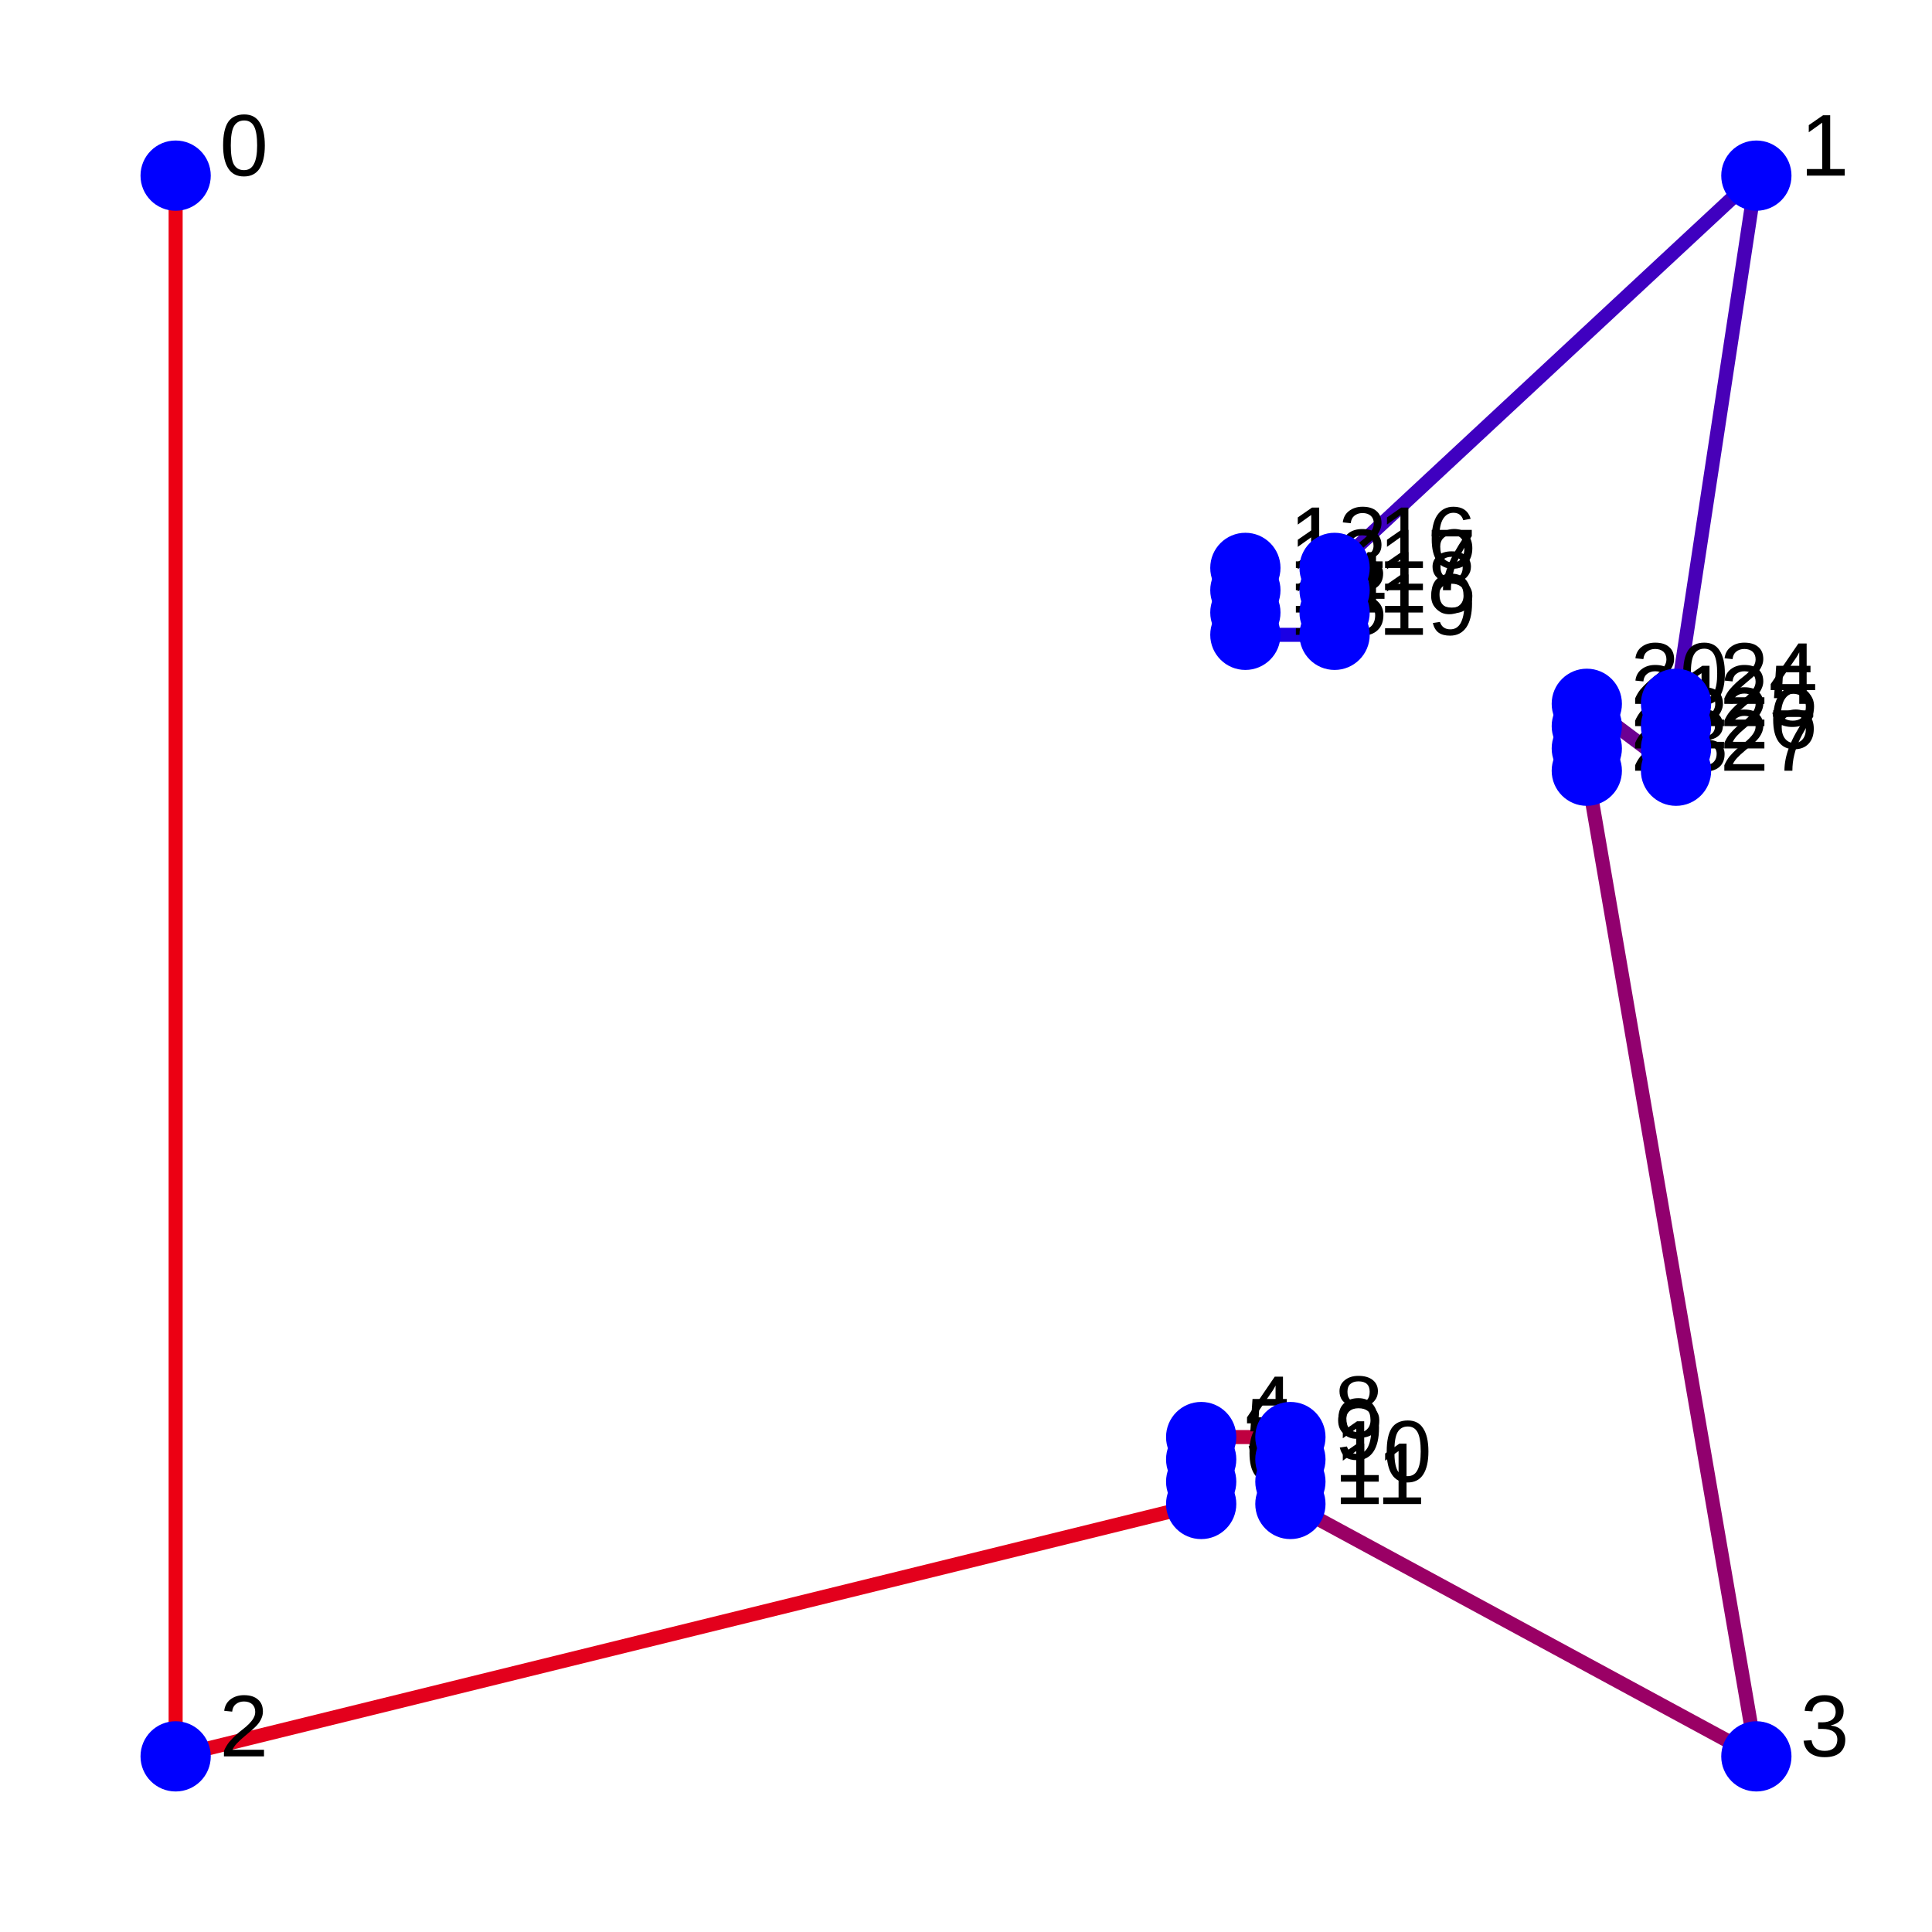
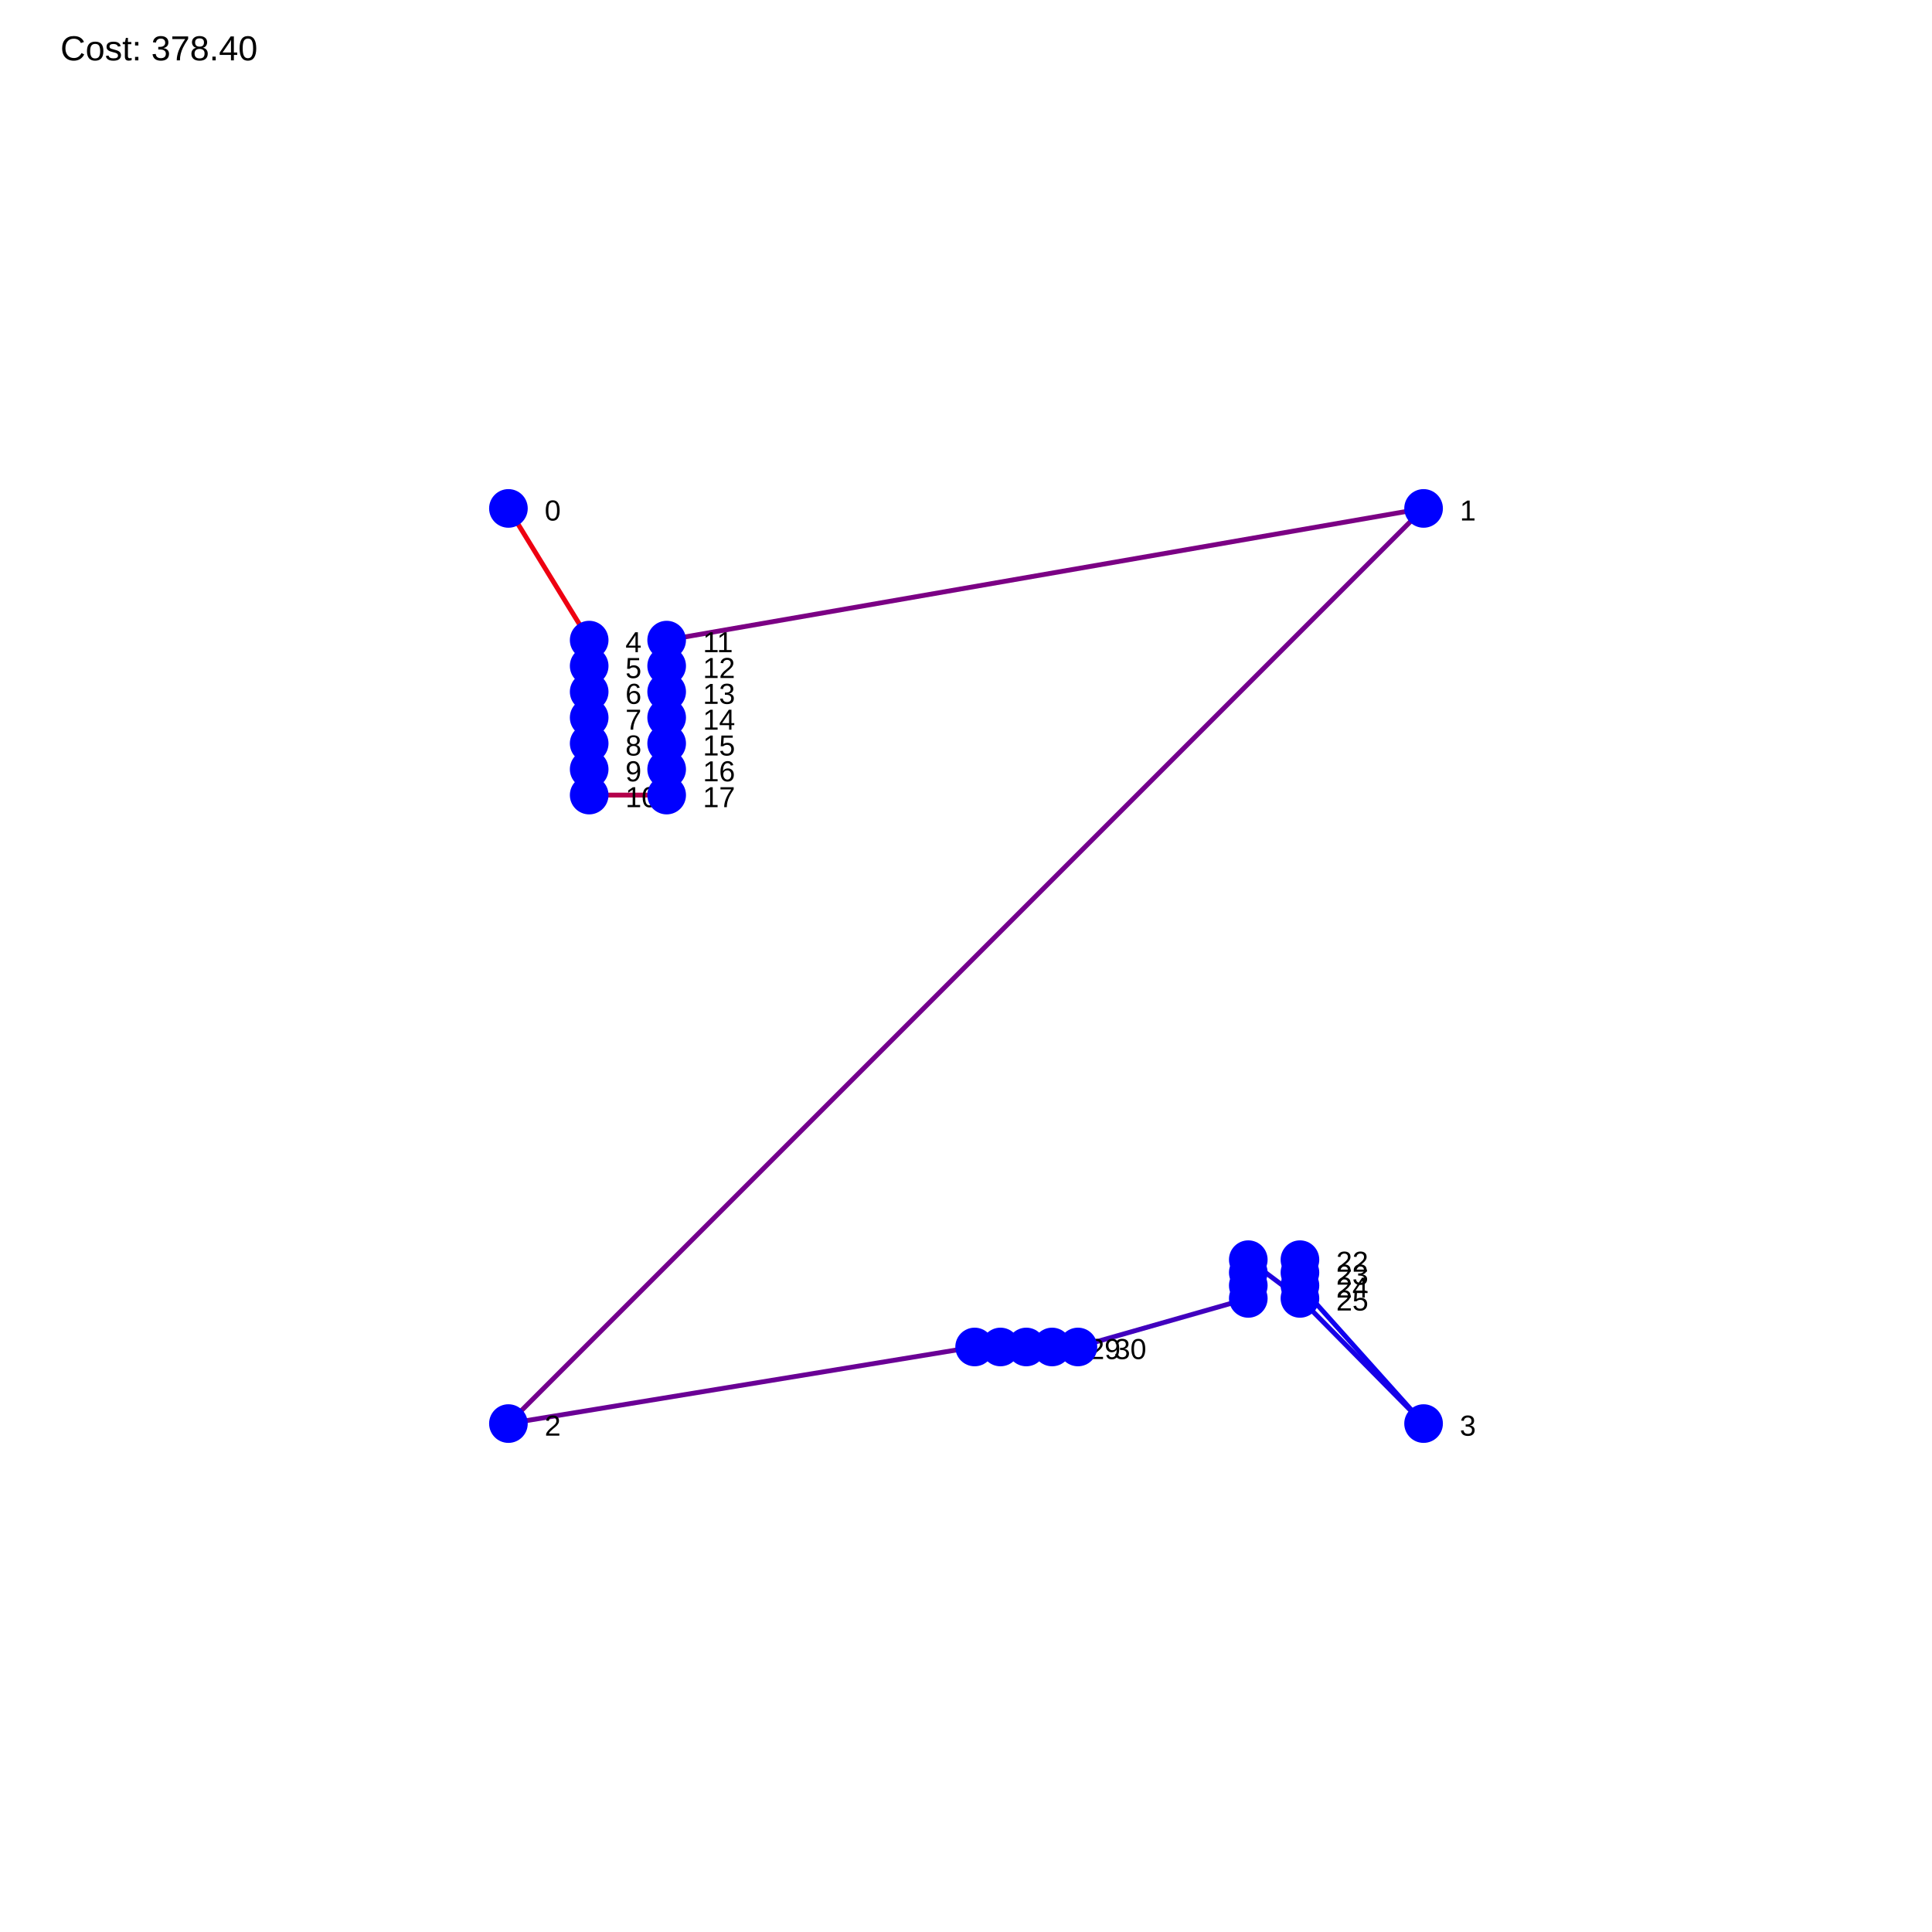
- <svg xmlns="http://www.w3.org/2000/svg" viewBox="-5 -5 110 110">
-   <rect x="-5" y="-5" width="110" height="110" fill="white" />
+ <svg xmlns="http://www.w3.org/2000/svg" width="800" height="800" viewBox="-189.474 -189.474 800 800">
+   <rect x="-189.474" y="-189.474" width="800" height="800" fill="white" />
  <g>
-     <line x1="65.906" y1="27.334" x2="65.906" y2="28.604" stroke="rgb(0,0,255)" stroke-width="0.8" />
-     <line x1="65.906" y1="28.604" x2="65.906" y2="29.874" stroke="rgb(9,0,246)" stroke-width="0.8" />
-     <line x1="65.906" y1="29.874" x2="65.906" y2="31.144" stroke="rgb(18,0,237)" stroke-width="0.8" />
-     <line x1="65.906" y1="31.144" x2="70.986" y2="31.144" stroke="rgb(27,0,228)" stroke-width="0.8" />
-     <line x1="70.986" y1="31.144" x2="70.986" y2="29.874" stroke="rgb(36,0,219)" stroke-width="0.8" />
-     <line x1="70.986" y1="29.874" x2="70.986" y2="28.604" stroke="rgb(45,0,210)" stroke-width="0.8" />
-     <line x1="70.986" y1="28.604" x2="70.986" y2="27.334" stroke="rgb(54,0,201)" stroke-width="0.8" />
-     <line x1="70.986" y1="27.334" x2="95" y2="5" stroke="rgb(63,0,192)" stroke-width="0.8" />
-     <line x1="95" y1="5" x2="90.426" y2="35.072" stroke="rgb(72,0,183)" stroke-width="0.8" />
-     <line x1="90.426" y1="35.072" x2="90.426" y2="36.342" stroke="rgb(81,0,174)" stroke-width="0.8" />
-     <line x1="90.426" y1="36.342" x2="90.426" y2="37.612" stroke="rgb(91,0,164)" stroke-width="0.8" />
-     <line x1="90.426" y1="37.612" x2="90.426" y2="38.882" stroke="rgb(100,0,155)" stroke-width="0.8" />
-     <line x1="90.426" y1="38.882" x2="85.346" y2="35.072" stroke="rgb(109,0,146)" stroke-width="0.8" />
-     <line x1="85.346" y1="35.072" x2="85.346" y2="36.342" stroke="rgb(118,0,137)" stroke-width="0.8" />
-     <line x1="85.346" y1="36.342" x2="85.346" y2="37.612" stroke="rgb(127,0,128)" stroke-width="0.8" />
-     <line x1="85.346" y1="37.612" x2="85.346" y2="38.882" stroke="rgb(136,0,119)" stroke-width="0.8" />
-     <line x1="85.346" y1="38.882" x2="95" y2="95" stroke="rgb(145,0,110)" stroke-width="0.8" />
-     <line x1="95" y1="95" x2="68.47" y2="80.63" stroke="rgb(154,0,101)" stroke-width="0.8" />
-     <line x1="68.47" y1="80.63" x2="68.47" y2="79.36" stroke="rgb(163,0,92)" stroke-width="0.8" />
-     <line x1="68.47" y1="79.36" x2="68.47" y2="78.09" stroke="rgb(173,0,82)" stroke-width="0.8" />
-     <line x1="68.47" y1="78.09" x2="68.47" y2="76.82" stroke="rgb(182,0,73)" stroke-width="0.8" />
-     <line x1="68.47" y1="76.82" x2="63.39" y2="76.82" stroke="rgb(191,0,64)" stroke-width="0.8" />
-     <line x1="63.39" y1="76.82" x2="63.39" y2="78.09" stroke="rgb(200,0,55)" stroke-width="0.8" />
-     <line x1="63.39" y1="78.09" x2="63.39" y2="79.36" stroke="rgb(209,0,46)" stroke-width="0.8" />
-     <line x1="63.39" y1="79.36" x2="63.39" y2="80.63" stroke="rgb(218,0,37)" stroke-width="0.8" />
-     <line x1="63.39" y1="80.63" x2="5" y2="95" stroke="rgb(227,0,28)" stroke-width="0.8" />
-     <line x1="5" y1="95" x2="5" y2="5" stroke="rgb(236,0,19)" stroke-width="0.8" />
-     <line x1="5" y1="5" x2="5" y2="5" stroke="rgb(245,0,10)" stroke-width="0.8" />
+     <line x1="348.806" y1="332.13" x2="348.806" y2="337.477" stroke="rgb(0,0,255)" stroke-width="2" />
+     <line x1="348.806" y1="337.477" x2="348.806" y2="342.824" stroke="rgb(8,0,247)" stroke-width="2" />
+     <line x1="348.806" y1="342.824" x2="400" y2="400" stroke="rgb(16,0,239)" stroke-width="2" />
+     <line x1="400" y1="400" x2="348.806" y2="348.172" stroke="rgb(24,0,231)" stroke-width="2" />
+     <line x1="348.806" y1="348.172" x2="327.416" y2="332.13" stroke="rgb(32,0,223)" stroke-width="2" />
+     <line x1="327.416" y1="332.13" x2="327.416" y2="337.477" stroke="rgb(41,0,214)" stroke-width="2" />
+     <line x1="327.416" y1="337.477" x2="327.416" y2="342.824" stroke="rgb(49,0,206)" stroke-width="2" />
+     <line x1="327.416" y1="342.824" x2="327.416" y2="348.172" stroke="rgb(57,0,198)" stroke-width="2" />
+     <line x1="327.416" y1="348.172" x2="256.881" y2="368.282" stroke="rgb(65,0,190)" stroke-width="2" />
+     <line x1="256.881" y1="368.282" x2="246.186" y2="368.282" stroke="rgb(74,0,181)" stroke-width="2" />
+     <line x1="246.186" y1="368.282" x2="235.491" y2="368.282" stroke="rgb(82,0,173)" stroke-width="2" />
+     <line x1="235.491" y1="368.282" x2="224.796" y2="368.282" stroke="rgb(90,0,165)" stroke-width="2" />
+     <line x1="224.796" y1="368.282" x2="214.102" y2="368.282" stroke="rgb(98,0,157)" stroke-width="2" />
+     <line x1="214.102" y1="368.282" x2="21.053" y2="400" stroke="rgb(106,0,149)" stroke-width="2" />
+     <line x1="21.053" y1="400" x2="400" y2="21.053" stroke="rgb(115,0,140)" stroke-width="2" />
+     <line x1="400" y1="21.053" x2="86.576" y2="75.582" stroke="rgb(123,0,132)" stroke-width="2" />
+     <line x1="86.576" y1="75.582" x2="86.576" y2="86.276" stroke="rgb(131,0,124)" stroke-width="2" />
+     <line x1="86.576" y1="86.276" x2="86.576" y2="96.971" stroke="rgb(139,0,116)" stroke-width="2" />
+     <line x1="86.576" y1="96.971" x2="86.576" y2="107.666" stroke="rgb(148,0,107)" stroke-width="2" />
+     <line x1="86.576" y1="107.666" x2="86.576" y2="118.361" stroke="rgb(156,0,99)" stroke-width="2" />
+     <line x1="86.576" y1="118.361" x2="86.576" y2="129.055" stroke="rgb(164,0,91)" stroke-width="2" />
+     <line x1="86.576" y1="129.055" x2="86.576" y2="139.75" stroke="rgb(172,0,83)" stroke-width="2" />
+     <line x1="86.576" y1="139.75" x2="54.492" y2="139.75" stroke="rgb(180,0,75)" stroke-width="2" />
+     <line x1="54.492" y1="139.75" x2="54.492" y2="129.055" stroke="rgb(189,0,66)" stroke-width="2" />
+     <line x1="54.492" y1="129.055" x2="54.492" y2="118.361" stroke="rgb(197,0,58)" stroke-width="2" />
+     <line x1="54.492" y1="118.361" x2="54.492" y2="107.666" stroke="rgb(205,0,50)" stroke-width="2" />
+     <line x1="54.492" y1="107.666" x2="54.492" y2="96.971" stroke="rgb(213,0,42)" stroke-width="2" />
+     <line x1="54.492" y1="96.971" x2="54.492" y2="86.276" stroke="rgb(222,0,33)" stroke-width="2" />
+     <line x1="54.492" y1="86.276" x2="54.492" y2="75.582" stroke="rgb(230,0,25)" stroke-width="2" />
+     <line x1="54.492" y1="75.582" x2="21.053" y2="21.053" stroke="rgb(238,0,17)" stroke-width="2" />
+     <line x1="21.053" y1="21.053" x2="21.053" y2="21.053" stroke="rgb(246,0,9)" stroke-width="2" />
  </g>
  <g>
-     <circle cx="5" cy="5" r="2" fill="blue" />
-     <text x="7.5" y="5" font-family="Arial" font-size="5" fill="black">0</text>
-     <circle cx="95" cy="5" r="2" fill="blue" />
-     <text x="97.5" y="5" font-family="Arial" font-size="5" fill="black">1</text>
-     <circle cx="5" cy="95" r="2" fill="blue" />
-     <text x="7.5" y="95" font-family="Arial" font-size="5" fill="black">2</text>
-     <circle cx="95" cy="95" r="2" fill="blue" />
-     <text x="97.5" y="95" font-family="Arial" font-size="5" fill="black">3</text>
-     <circle cx="63.39" cy="76.82" r="2" fill="blue" />
-     <text x="65.89" y="76.82" font-family="Arial" font-size="5" fill="black">4</text>
-     <circle cx="63.39" cy="78.09" r="2" fill="blue" />
-     <text x="65.89" y="78.09" font-family="Arial" font-size="5" fill="black">5</text>
-     <circle cx="63.39" cy="79.36" r="2" fill="blue" />
-     <text x="65.89" y="79.36" font-family="Arial" font-size="5" fill="black">6</text>
-     <circle cx="63.39" cy="80.63" r="2" fill="blue" />
-     <text x="65.89" y="80.63" font-family="Arial" font-size="5" fill="black">7</text>
-     <circle cx="68.47" cy="76.82" r="2" fill="blue" />
-     <text x="70.97" y="76.82" font-family="Arial" font-size="5" fill="black">8</text>
-     <circle cx="68.47" cy="78.09" r="2" fill="blue" />
-     <text x="70.97" y="78.09" font-family="Arial" font-size="5" fill="black">9</text>
-     <circle cx="68.47" cy="79.36" r="2" fill="blue" />
-     <text x="70.97" y="79.36" font-family="Arial" font-size="5" fill="black">10</text>
-     <circle cx="68.47" cy="80.63" r="2" fill="blue" />
-     <text x="70.97" y="80.63" font-family="Arial" font-size="5" fill="black">11</text>
-     <circle cx="65.906" cy="27.334" r="2" fill="blue" />
-     <text x="68.406" y="27.334" font-family="Arial" font-size="5" fill="black">12</text>
-     <circle cx="65.906" cy="28.604" r="2" fill="blue" />
-     <text x="68.406" y="28.604" font-family="Arial" font-size="5" fill="black">13</text>
-     <circle cx="65.906" cy="29.874" r="2" fill="blue" />
-     <text x="68.406" y="29.874" font-family="Arial" font-size="5" fill="black">14</text>
-     <circle cx="65.906" cy="31.144" r="2" fill="blue" />
-     <text x="68.406" y="31.144" font-family="Arial" font-size="5" fill="black">15</text>
-     <circle cx="70.986" cy="27.334" r="2" fill="blue" />
-     <text x="73.486" y="27.334" font-family="Arial" font-size="5" fill="black">16</text>
-     <circle cx="70.986" cy="28.604" r="2" fill="blue" />
-     <text x="73.486" y="28.604" font-family="Arial" font-size="5" fill="black">17</text>
-     <circle cx="70.986" cy="29.874" r="2" fill="blue" />
-     <text x="73.486" y="29.874" font-family="Arial" font-size="5" fill="black">18</text>
-     <circle cx="70.986" cy="31.144" r="2" fill="blue" />
-     <text x="73.486" y="31.144" font-family="Arial" font-size="5" fill="black">19</text>
-     <circle cx="85.346" cy="35.072" r="2" fill="blue" />
-     <text x="87.846" y="35.072" font-family="Arial" font-size="5" fill="black">20</text>
-     <circle cx="85.346" cy="36.342" r="2" fill="blue" />
-     <text x="87.846" y="36.342" font-family="Arial" font-size="5" fill="black">21</text>
-     <circle cx="85.346" cy="37.612" r="2" fill="blue" />
-     <text x="87.846" y="37.612" font-family="Arial" font-size="5" fill="black">22</text>
-     <circle cx="85.346" cy="38.882" r="2" fill="blue" />
-     <text x="87.846" y="38.882" font-family="Arial" font-size="5" fill="black">23</text>
-     <circle cx="90.426" cy="35.072" r="2" fill="blue" />
-     <text x="92.926" y="35.072" font-family="Arial" font-size="5" fill="black">24</text>
-     <circle cx="90.426" cy="36.342" r="2" fill="blue" />
-     <text x="92.926" y="36.342" font-family="Arial" font-size="5" fill="black">25</text>
-     <circle cx="90.426" cy="37.612" r="2" fill="blue" />
-     <text x="92.926" y="37.612" font-family="Arial" font-size="5" fill="black">26</text>
-     <circle cx="90.426" cy="38.882" r="2" fill="blue" />
-     <text x="92.926" y="38.882" font-family="Arial" font-size="5" fill="black">27</text>
+     <circle cx="21.053" cy="21.053" r="8" fill="blue" />
+     <text x="36.053" y="26.053" font-family="Arial" font-size="12" fill="black">0</text>
+     <circle cx="400" cy="21.053" r="8" fill="blue" />
+     <text x="415" y="26.053" font-family="Arial" font-size="12" fill="black">1</text>
+     <circle cx="21.053" cy="400" r="8" fill="blue" />
+     <text x="36.053" y="405" font-family="Arial" font-size="12" fill="black">2</text>
+     <circle cx="400" cy="400" r="8" fill="blue" />
+     <text x="415" y="405" font-family="Arial" font-size="12" fill="black">3</text>
+     <circle cx="54.492" cy="75.582" r="8" fill="blue" />
+     <text x="69.492" y="80.582" font-family="Arial" font-size="12" fill="black">4</text>
+     <circle cx="54.492" cy="86.276" r="8" fill="blue" />
+     <text x="69.492" y="91.276" font-family="Arial" font-size="12" fill="black">5</text>
+     <circle cx="54.492" cy="96.971" r="8" fill="blue" />
+     <text x="69.492" y="101.971" font-family="Arial" font-size="12" fill="black">6</text>
+     <circle cx="54.492" cy="107.666" r="8" fill="blue" />
+     <text x="69.492" y="112.666" font-family="Arial" font-size="12" fill="black">7</text>
+     <circle cx="54.492" cy="118.361" r="8" fill="blue" />
+     <text x="69.492" y="123.361" font-family="Arial" font-size="12" fill="black">8</text>
+     <circle cx="54.492" cy="129.055" r="8" fill="blue" />
+     <text x="69.492" y="134.055" font-family="Arial" font-size="12" fill="black">9</text>
+     <circle cx="54.492" cy="139.75" r="8" fill="blue" />
+     <text x="69.492" y="144.75" font-family="Arial" font-size="12" fill="black">10</text>
+     <circle cx="86.576" cy="75.582" r="8" fill="blue" />
+     <text x="101.576" y="80.582" font-family="Arial" font-size="12" fill="black">11</text>
+     <circle cx="86.576" cy="86.276" r="8" fill="blue" />
+     <text x="101.576" y="91.276" font-family="Arial" font-size="12" fill="black">12</text>
+     <circle cx="86.576" cy="96.971" r="8" fill="blue" />
+     <text x="101.576" y="101.971" font-family="Arial" font-size="12" fill="black">13</text>
+     <circle cx="86.576" cy="107.666" r="8" fill="blue" />
+     <text x="101.576" y="112.666" font-family="Arial" font-size="12" fill="black">14</text>
+     <circle cx="86.576" cy="118.361" r="8" fill="blue" />
+     <text x="101.576" y="123.361" font-family="Arial" font-size="12" fill="black">15</text>
+     <circle cx="86.576" cy="129.055" r="8" fill="blue" />
+     <text x="101.576" y="134.055" font-family="Arial" font-size="12" fill="black">16</text>
+     <circle cx="86.576" cy="139.75" r="8" fill="blue" />
+     <text x="101.576" y="144.75" font-family="Arial" font-size="12" fill="black">17</text>
+     <circle cx="327.416" cy="332.13" r="8" fill="blue" />
+     <text x="342.416" y="337.13" font-family="Arial" font-size="12" fill="black">18</text>
+     <circle cx="327.416" cy="337.477" r="8" fill="blue" />
+     <text x="342.416" y="342.477" font-family="Arial" font-size="12" fill="black">19</text>
+     <circle cx="327.416" cy="342.824" r="8" fill="blue" />
+     <text x="342.416" y="347.824" font-family="Arial" font-size="12" fill="black">20</text>
+     <circle cx="327.416" cy="348.172" r="8" fill="blue" />
+     <text x="342.416" y="353.172" font-family="Arial" font-size="12" fill="black">21</text>
+     <circle cx="348.806" cy="332.13" r="8" fill="blue" />
+     <text x="363.806" y="337.13" font-family="Arial" font-size="12" fill="black">22</text>
+     <circle cx="348.806" cy="337.477" r="8" fill="blue" />
+     <text x="363.806" y="342.477" font-family="Arial" font-size="12" fill="black">23</text>
+     <circle cx="348.806" cy="342.824" r="8" fill="blue" />
+     <text x="363.806" y="347.824" font-family="Arial" font-size="12" fill="black">24</text>
+     <circle cx="348.806" cy="348.172" r="8" fill="blue" />
+     <text x="363.806" y="353.172" font-family="Arial" font-size="12" fill="black">25</text>
+     <circle cx="214.102" cy="368.282" r="8" fill="blue" />
+     <text x="229.102" y="373.282" font-family="Arial" font-size="12" fill="black">26</text>
+     <circle cx="224.796" cy="368.282" r="8" fill="blue" />
+     <text x="239.796" y="373.282" font-family="Arial" font-size="12" fill="black">27</text>
+     <circle cx="235.491" cy="368.282" r="8" fill="blue" />
+     <text x="250.491" y="373.282" font-family="Arial" font-size="12" fill="black">28</text>
+     <circle cx="246.186" cy="368.282" r="8" fill="blue" />
+     <text x="261.186" y="373.282" font-family="Arial" font-size="12" fill="black">29</text>
+     <circle cx="256.881" cy="368.282" r="8" fill="blue" />
+     <text x="271.881" y="373.282" font-family="Arial" font-size="12" fill="black">30</text>
  </g>
+   <text x="-164.474" y="-164.474" font-family="Arial" font-size="14.4" fill="black"> Cost: 378.40</text>
</svg>
